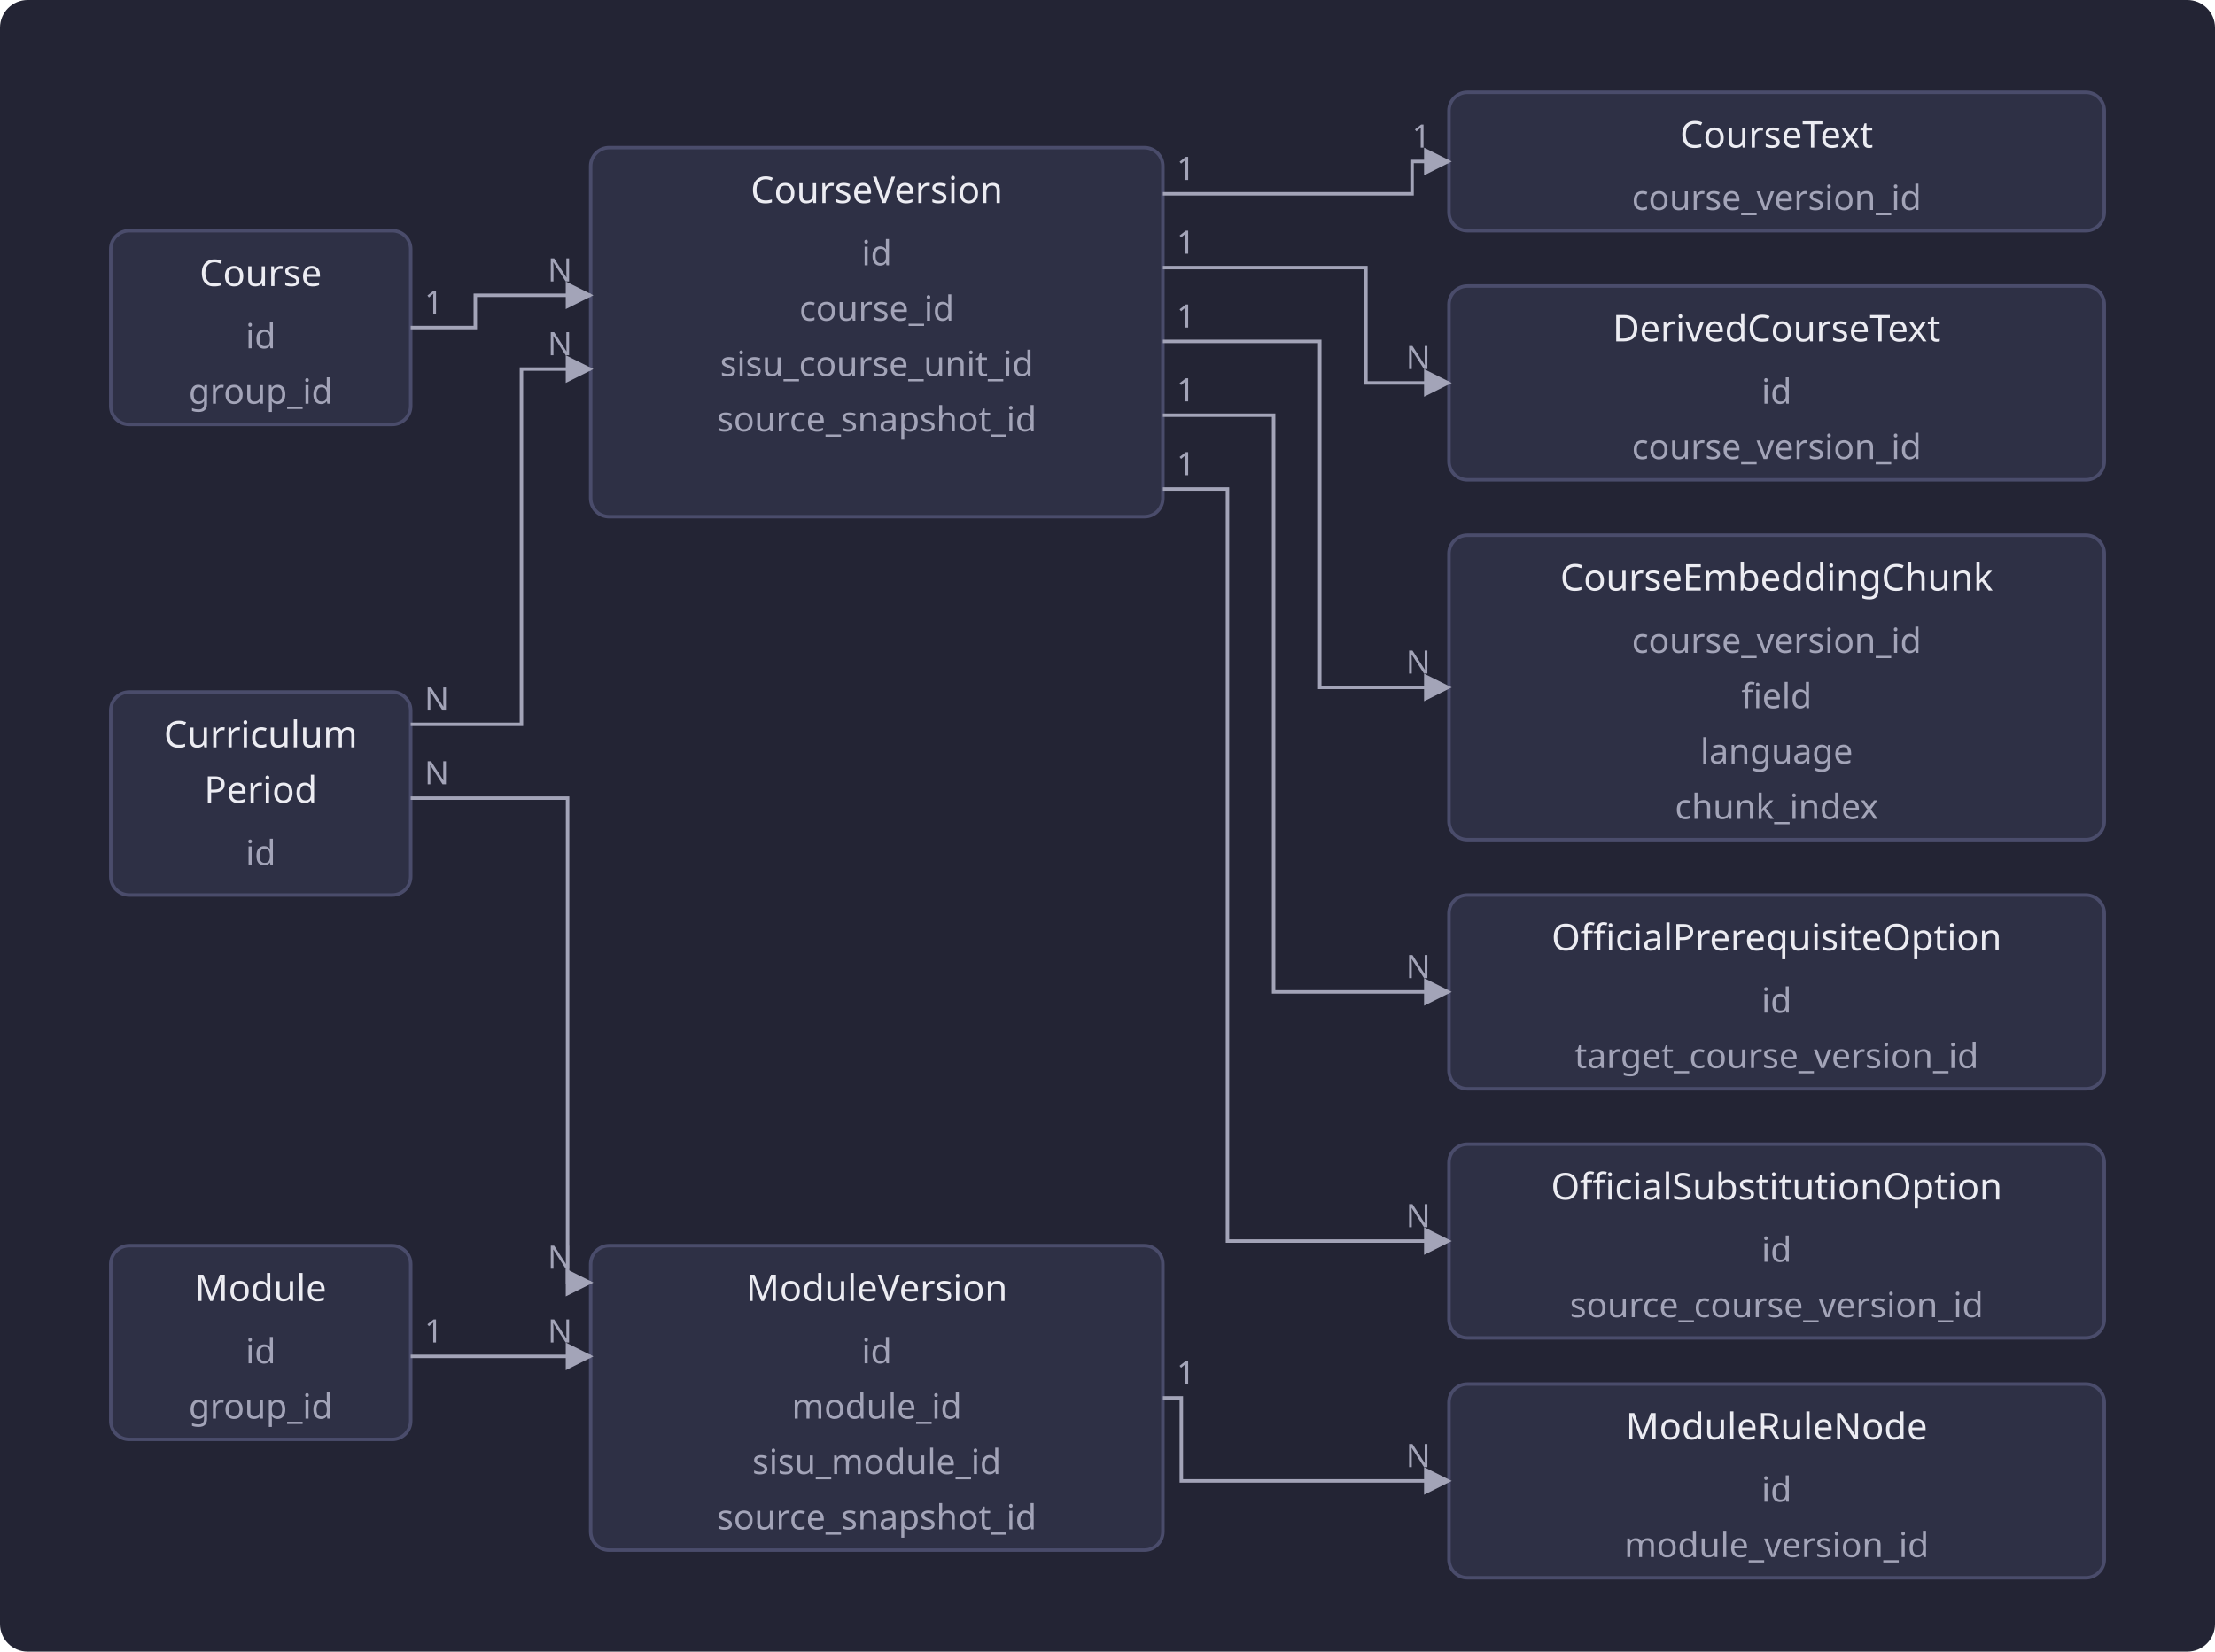
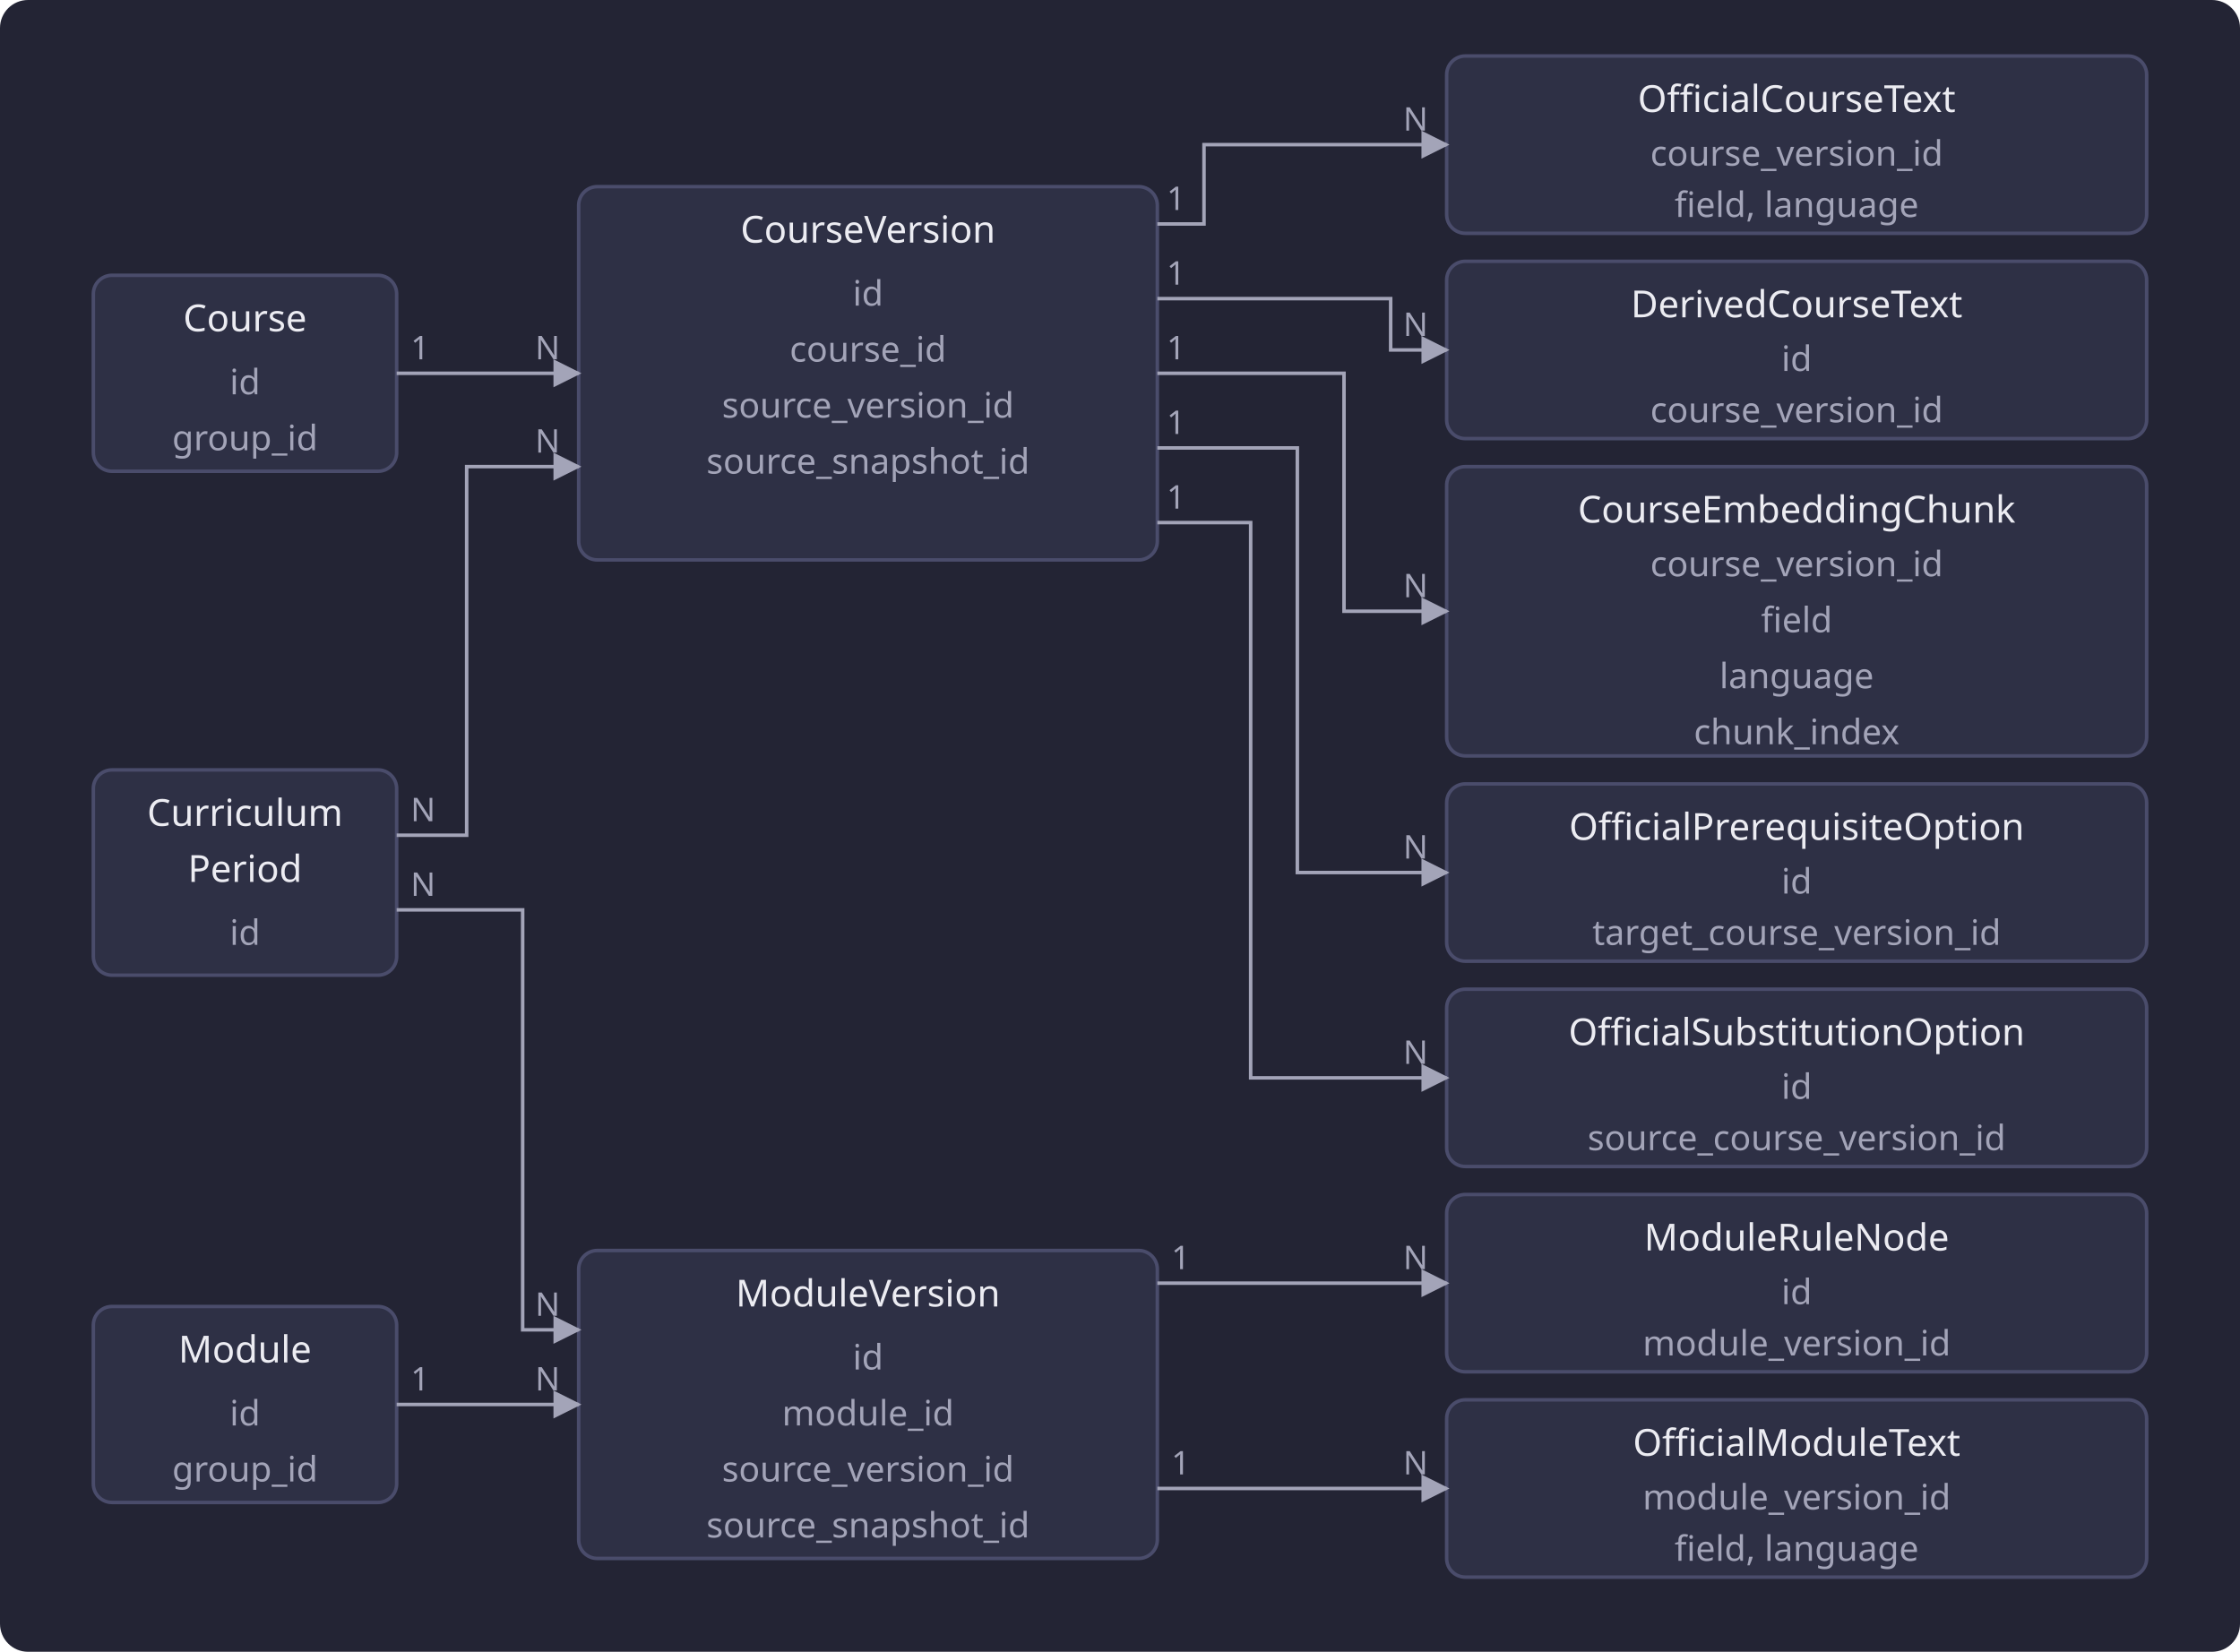
- <svg xmlns="http://www.w3.org/2000/svg" viewBox="0 0 960 716" role="img" aria-labelledby="t d" font-family="system-ui, sans-serif">
+ <svg xmlns="http://www.w3.org/2000/svg" viewBox="0 0 960 708" role="img" aria-labelledby="t d" font-family="system-ui, sans-serif">
  <defs>
    <marker id="arrow" viewBox="0 0 10 10" refX="9" refY="5" markerWidth="8" markerHeight="8" orient="auto-start-reverse">
      <path d="M0 0 L10 5 L0 10 z" fill="#a3a4b8" />
    </marker>
  </defs>
-   <rect width="960" height="716" rx="12" fill="#232434" />
-   <rect x="48" y="100" width="130" height="84" rx="8" fill="#2e3045" stroke="#4a4c6b" stroke-width="1.5" />
-   <text x="113" y="124" text-anchor="middle" font-size="16" fill="#ececf2">Course</text>
-   <text x="113" y="151" text-anchor="middle" font-size="15" fill="#a3a4b8">id</text>
-   <text x="113" y="175" text-anchor="middle" font-size="15" fill="#a3a4b8">group_id</text>
-   <rect x="48" y="300" width="130" height="88" rx="8" fill="#2e3045" stroke="#4a4c6b" stroke-width="1.5" />
-   <text x="113" y="324" text-anchor="middle" font-size="16" fill="#ececf2">Curriculum</text>
-   <text x="113" y="348" text-anchor="middle" font-size="16" fill="#ececf2">Period</text>
-   <text x="113" y="375" text-anchor="middle" font-size="15" fill="#a3a4b8">id</text>
-   <rect x="48" y="540" width="130" height="84" rx="8" fill="#2e3045" stroke="#4a4c6b" stroke-width="1.5" />
-   <text x="113" y="564" text-anchor="middle" font-size="16" fill="#ececf2">Module</text>
-   <text x="113" y="591" text-anchor="middle" font-size="15" fill="#a3a4b8">id</text>
-   <text x="113" y="615" text-anchor="middle" font-size="15" fill="#a3a4b8">group_id</text>
-   <rect x="256" y="64" width="248" height="160" rx="8" fill="#2e3045" stroke="#4a4c6b" stroke-width="1.5" />
-   <text x="380" y="88" text-anchor="middle" font-size="16" fill="#ececf2">CourseVersion</text>
-   <text x="380" y="115" text-anchor="middle" font-size="15" fill="#a3a4b8">id</text>
-   <text x="380" y="139" text-anchor="middle" font-size="15" fill="#a3a4b8">course_id</text>
-   <text x="380" y="163" text-anchor="middle" font-size="15" fill="#a3a4b8">sisu_course_unit_id</text>
-   <text x="380" y="187" text-anchor="middle" font-size="15" fill="#a3a4b8">source_snapshot_id</text>
-   <rect x="256" y="540" width="248" height="132" rx="8" fill="#2e3045" stroke="#4a4c6b" stroke-width="1.5" />
-   <text x="380" y="564" text-anchor="middle" font-size="16" fill="#ececf2">ModuleVersion</text>
-   <text x="380" y="591" text-anchor="middle" font-size="15" fill="#a3a4b8">id</text>
-   <text x="380" y="615" text-anchor="middle" font-size="15" fill="#a3a4b8">module_id</text>
-   <text x="380" y="639" text-anchor="middle" font-size="15" fill="#a3a4b8">sisu_module_id</text>
-   <text x="380" y="663" text-anchor="middle" font-size="15" fill="#a3a4b8">source_snapshot_id</text>
-   <rect x="628" y="40" width="284" height="60" rx="8" fill="#2e3045" stroke="#4a4c6b" stroke-width="1.5" />
-   <text x="770" y="64" text-anchor="middle" font-size="16" fill="#ececf2">CourseText</text>
-   <text x="770" y="91" text-anchor="middle" font-size="15" fill="#a3a4b8">course_version_id</text>
-   <rect x="628" y="124" width="284" height="84" rx="8" fill="#2e3045" stroke="#4a4c6b" stroke-width="1.5" />
-   <text x="770" y="148" text-anchor="middle" font-size="16" fill="#ececf2">DerivedCourseText</text>
-   <text x="770" y="175" text-anchor="middle" font-size="15" fill="#a3a4b8">id</text>
-   <text x="770" y="199" text-anchor="middle" font-size="15" fill="#a3a4b8">course_version_id</text>
-   <rect x="628" y="232" width="284" height="132" rx="8" fill="#2e3045" stroke="#4a4c6b" stroke-width="1.5" />
-   <text x="770" y="256" text-anchor="middle" font-size="16" fill="#ececf2">CourseEmbeddingChunk</text>
-   <text x="770" y="283" text-anchor="middle" font-size="15" fill="#a3a4b8">course_version_id</text>
-   <text x="770" y="307" text-anchor="middle" font-size="15" fill="#a3a4b8">field</text>
-   <text x="770" y="331" text-anchor="middle" font-size="15" fill="#a3a4b8">language</text>
-   <text x="770" y="355" text-anchor="middle" font-size="15" fill="#a3a4b8">chunk_index</text>
-   <rect x="628" y="388" width="284" height="84" rx="8" fill="#2e3045" stroke="#4a4c6b" stroke-width="1.5" />
-   <text x="770" y="412" text-anchor="middle" font-size="16" fill="#ececf2">OfficialPrerequisiteOption</text>
-   <text x="770" y="439" text-anchor="middle" font-size="15" fill="#a3a4b8">id</text>
-   <text x="770" y="463" text-anchor="middle" font-size="15" fill="#a3a4b8">target_course_version_id</text>
-   <rect x="628" y="496" width="284" height="84" rx="8" fill="#2e3045" stroke="#4a4c6b" stroke-width="1.5" />
-   <text x="770" y="520" text-anchor="middle" font-size="16" fill="#ececf2">OfficialSubstitutionOption</text>
-   <text x="770" y="547" text-anchor="middle" font-size="15" fill="#a3a4b8">id</text>
-   <text x="770" y="571" text-anchor="middle" font-size="15" fill="#a3a4b8">source_course_version_id</text>
-   <rect x="628" y="600" width="284" height="84" rx="8" fill="#2e3045" stroke="#4a4c6b" stroke-width="1.5" />
-   <text x="770" y="624" text-anchor="middle" font-size="16" fill="#ececf2">ModuleRuleNode</text>
-   <text x="770" y="651" text-anchor="middle" font-size="15" fill="#a3a4b8">id</text>
-   <text x="770" y="675" text-anchor="middle" font-size="15" fill="#a3a4b8">module_version_id</text>
-   <polyline points="178,142 206,142 206,128 256,128" fill="none" stroke="#a3a4b8" stroke-width="1.5" marker-end="url(#arrow)" />
-   <text x="184" y="136" font-size="14" fill="#a3a4b8">1</text>
-   <text x="248" y="122" text-anchor="end" font-size="14" fill="#a3a4b8">N</text>
-   <polyline points="178,314 226,314 226,160 256,160" fill="none" stroke="#a3a4b8" stroke-width="1.5" marker-end="url(#arrow)" />
-   <text x="184" y="308" font-size="14" fill="#a3a4b8">N</text>
-   <text x="248" y="154" text-anchor="end" font-size="14" fill="#a3a4b8">N</text>
-   <polyline points="178,346 246,346 246,556 256,556" fill="none" stroke="#a3a4b8" stroke-width="1.5" marker-end="url(#arrow)" />
-   <text x="184" y="340" font-size="14" fill="#a3a4b8">N</text>
-   <text x="248" y="550" text-anchor="end" font-size="14" fill="#a3a4b8">N</text>
-   <line x1="178" y1="588" x2="256" y2="588" fill="none" stroke="#a3a4b8" stroke-width="1.5" marker-end="url(#arrow)" />
-   <text x="184" y="582" font-size="14" fill="#a3a4b8">1</text>
-   <text x="248" y="582" text-anchor="end" font-size="14" fill="#a3a4b8">N</text>
-   <polyline points="504,84 612,84 612,70 628,70" fill="none" stroke="#a3a4b8" stroke-width="1.5" marker-end="url(#arrow)" />
-   <text x="510" y="78" font-size="14" fill="#a3a4b8">1</text>
-   <text x="620" y="64" text-anchor="end" font-size="14" fill="#a3a4b8">1</text>
-   <polyline points="504,116 592,116 592,166 628,166" fill="none" stroke="#a3a4b8" stroke-width="1.5" marker-end="url(#arrow)" />
-   <text x="510" y="110" font-size="14" fill="#a3a4b8">1</text>
-   <text x="620" y="160" text-anchor="end" font-size="14" fill="#a3a4b8">N</text>
-   <polyline points="504,148 572,148 572,298 628,298" fill="none" stroke="#a3a4b8" stroke-width="1.5" marker-end="url(#arrow)" />
-   <text x="510" y="142" font-size="14" fill="#a3a4b8">1</text>
-   <text x="620" y="292" text-anchor="end" font-size="14" fill="#a3a4b8">N</text>
-   <polyline points="504,180 552,180 552,430 628,430" fill="none" stroke="#a3a4b8" stroke-width="1.5" marker-end="url(#arrow)" />
-   <text x="510" y="174" font-size="14" fill="#a3a4b8">1</text>
-   <text x="620" y="424" text-anchor="end" font-size="14" fill="#a3a4b8">N</text>
-   <polyline points="504,212 532,212 532,538 628,538" fill="none" stroke="#a3a4b8" stroke-width="1.5" marker-end="url(#arrow)" />
-   <text x="510" y="206" font-size="14" fill="#a3a4b8">1</text>
-   <text x="620" y="532" text-anchor="end" font-size="14" fill="#a3a4b8">N</text>
-   <polyline points="504,606 512,606 512,642 628,642" fill="none" stroke="#a3a4b8" stroke-width="1.5" marker-end="url(#arrow)" />
-   <text x="510" y="600" font-size="14" fill="#a3a4b8">1</text>
-   <text x="620" y="636" text-anchor="end" font-size="14" fill="#a3a4b8">N</text>
+   <rect width="960" height="708" rx="12" fill="#232434" />
+   <rect x="40" y="118" width="130" height="84" rx="8" fill="#2e3045" stroke="#4a4c6b" stroke-width="1.5" />
+   <text x="105" y="142" text-anchor="middle" font-size="16" fill="#ececf2">Course</text>
+   <text x="105" y="169" text-anchor="middle" font-size="15" fill="#a3a4b8">id</text>
+   <text x="105" y="193" text-anchor="middle" font-size="15" fill="#a3a4b8">group_id</text>
+   <rect x="40" y="330" width="130" height="88" rx="8" fill="#2e3045" stroke="#4a4c6b" stroke-width="1.5" />
+   <text x="105" y="354" text-anchor="middle" font-size="16" fill="#ececf2">Curriculum</text>
+   <text x="105" y="378" text-anchor="middle" font-size="16" fill="#ececf2">Period</text>
+   <text x="105" y="405" text-anchor="middle" font-size="15" fill="#a3a4b8">id</text>
+   <rect x="40" y="560" width="130" height="84" rx="8" fill="#2e3045" stroke="#4a4c6b" stroke-width="1.5" />
+   <text x="105" y="584" text-anchor="middle" font-size="16" fill="#ececf2">Module</text>
+   <text x="105" y="611" text-anchor="middle" font-size="15" fill="#a3a4b8">id</text>
+   <text x="105" y="635" text-anchor="middle" font-size="15" fill="#a3a4b8">group_id</text>
+   <rect x="248" y="80" width="248" height="160" rx="8" fill="#2e3045" stroke="#4a4c6b" stroke-width="1.5" />
+   <text x="372" y="104" text-anchor="middle" font-size="16" fill="#ececf2">CourseVersion</text>
+   <text x="372" y="131" text-anchor="middle" font-size="15" fill="#a3a4b8">id</text>
+   <text x="372" y="155" text-anchor="middle" font-size="15" fill="#a3a4b8">course_id</text>
+   <text x="372" y="179" text-anchor="middle" font-size="15" fill="#a3a4b8">source_version_id</text>
+   <text x="372" y="203" text-anchor="middle" font-size="15" fill="#a3a4b8">source_snapshot_id</text>
+   <rect x="248" y="536" width="248" height="132" rx="8" fill="#2e3045" stroke="#4a4c6b" stroke-width="1.5" />
+   <text x="372" y="560" text-anchor="middle" font-size="16" fill="#ececf2">ModuleVersion</text>
+   <text x="372" y="587" text-anchor="middle" font-size="15" fill="#a3a4b8">id</text>
+   <text x="372" y="611" text-anchor="middle" font-size="15" fill="#a3a4b8">module_id</text>
+   <text x="372" y="635" text-anchor="middle" font-size="15" fill="#a3a4b8">source_version_id</text>
+   <text x="372" y="659" text-anchor="middle" font-size="15" fill="#a3a4b8">source_snapshot_id</text>
+   <rect x="620" y="24" width="300" height="76" rx="8" fill="#2e3045" stroke="#4a4c6b" stroke-width="1.5" />
+   <text x="770" y="48" text-anchor="middle" font-size="16" fill="#ececf2">OfficialCourseText</text>
+   <text x="770" y="71" text-anchor="middle" font-size="15" fill="#a3a4b8">course_version_id</text>
+   <text x="770" y="93" text-anchor="middle" font-size="15" fill="#a3a4b8">field, language</text>
+   <rect x="620" y="112" width="300" height="76" rx="8" fill="#2e3045" stroke="#4a4c6b" stroke-width="1.5" />
+   <text x="770" y="136" text-anchor="middle" font-size="16" fill="#ececf2">DerivedCourseText</text>
+   <text x="770" y="159" text-anchor="middle" font-size="15" fill="#a3a4b8">id</text>
+   <text x="770" y="181" text-anchor="middle" font-size="15" fill="#a3a4b8">course_version_id</text>
+   <rect x="620" y="200" width="300" height="124" rx="8" fill="#2e3045" stroke="#4a4c6b" stroke-width="1.5" />
+   <text x="770" y="224" text-anchor="middle" font-size="16" fill="#ececf2">CourseEmbeddingChunk</text>
+   <text x="770" y="247" text-anchor="middle" font-size="15" fill="#a3a4b8">course_version_id</text>
+   <text x="770" y="271" text-anchor="middle" font-size="15" fill="#a3a4b8">field</text>
+   <text x="770" y="295" text-anchor="middle" font-size="15" fill="#a3a4b8">language</text>
+   <text x="770" y="319" text-anchor="middle" font-size="15" fill="#a3a4b8">chunk_index</text>
+   <rect x="620" y="336" width="300" height="76" rx="8" fill="#2e3045" stroke="#4a4c6b" stroke-width="1.5" />
+   <text x="770" y="360" text-anchor="middle" font-size="16" fill="#ececf2">OfficialPrerequisiteOption</text>
+   <text x="770" y="383" text-anchor="middle" font-size="15" fill="#a3a4b8">id</text>
+   <text x="770" y="405" text-anchor="middle" font-size="15" fill="#a3a4b8">target_course_version_id</text>
+   <rect x="620" y="424" width="300" height="76" rx="8" fill="#2e3045" stroke="#4a4c6b" stroke-width="1.5" />
+   <text x="770" y="448" text-anchor="middle" font-size="16" fill="#ececf2">OfficialSubstitutionOption</text>
+   <text x="770" y="471" text-anchor="middle" font-size="15" fill="#a3a4b8">id</text>
+   <text x="770" y="493" text-anchor="middle" font-size="15" fill="#a3a4b8">source_course_version_id</text>
+   <rect x="620" y="512" width="300" height="76" rx="8" fill="#2e3045" stroke="#4a4c6b" stroke-width="1.5" />
+   <text x="770" y="536" text-anchor="middle" font-size="16" fill="#ececf2">ModuleRuleNode</text>
+   <text x="770" y="559" text-anchor="middle" font-size="15" fill="#a3a4b8">id</text>
+   <text x="770" y="581" text-anchor="middle" font-size="15" fill="#a3a4b8">module_version_id</text>
+   <rect x="620" y="600" width="300" height="76" rx="8" fill="#2e3045" stroke="#4a4c6b" stroke-width="1.5" />
+   <text x="770" y="624" text-anchor="middle" font-size="16" fill="#ececf2">OfficialModuleText</text>
+   <text x="770" y="647" text-anchor="middle" font-size="15" fill="#a3a4b8">module_version_id</text>
+   <text x="770" y="669" text-anchor="middle" font-size="15" fill="#a3a4b8">field, language</text>
+   <line x1="170" y1="160" x2="248" y2="160" fill="none" stroke="#a3a4b8" stroke-width="1.5" marker-end="url(#arrow)" />
+   <text x="176" y="154" font-size="14" fill="#a3a4b8">1</text>
+   <text x="240" y="154" text-anchor="end" font-size="14" fill="#a3a4b8">N</text>
+   <polyline points="170,358 200,358 200,200 248,200" fill="none" stroke="#a3a4b8" stroke-width="1.5" marker-end="url(#arrow)" />
+   <text x="176" y="352" font-size="14" fill="#a3a4b8">N</text>
+   <text x="240" y="194" text-anchor="end" font-size="14" fill="#a3a4b8">N</text>
+   <polyline points="170,390 224,390 224,570 248,570" fill="none" stroke="#a3a4b8" stroke-width="1.5" marker-end="url(#arrow)" />
+   <text x="176" y="384" font-size="14" fill="#a3a4b8">N</text>
+   <text x="240" y="564" text-anchor="end" font-size="14" fill="#a3a4b8">N</text>
+   <line x1="170" y1="602" x2="248" y2="602" fill="none" stroke="#a3a4b8" stroke-width="1.5" marker-end="url(#arrow)" />
+   <text x="176" y="596" font-size="14" fill="#a3a4b8">1</text>
+   <text x="240" y="596" text-anchor="end" font-size="14" fill="#a3a4b8">N</text>
+   <polyline points="496,96 516,96 516,62 620,62" fill="none" stroke="#a3a4b8" stroke-width="1.5" marker-end="url(#arrow)" />
+   <text x="500" y="90" font-size="14" fill="#a3a4b8">1</text>
+   <text x="612" y="56" text-anchor="end" font-size="14" fill="#a3a4b8">N</text>
+   <polyline points="496,128 596,128 596,150 620,150" fill="none" stroke="#a3a4b8" stroke-width="1.5" marker-end="url(#arrow)" />
+   <text x="500" y="122" font-size="14" fill="#a3a4b8">1</text>
+   <text x="612" y="144" text-anchor="end" font-size="14" fill="#a3a4b8">N</text>
+   <polyline points="496,160 576,160 576,262 620,262" fill="none" stroke="#a3a4b8" stroke-width="1.5" marker-end="url(#arrow)" />
+   <text x="500" y="154" font-size="14" fill="#a3a4b8">1</text>
+   <text x="612" y="256" text-anchor="end" font-size="14" fill="#a3a4b8">N</text>
+   <polyline points="496,192 556,192 556,374 620,374" fill="none" stroke="#a3a4b8" stroke-width="1.5" marker-end="url(#arrow)" />
+   <text x="500" y="186" font-size="14" fill="#a3a4b8">1</text>
+   <text x="612" y="368" text-anchor="end" font-size="14" fill="#a3a4b8">N</text>
+   <polyline points="496,224 536,224 536,462 620,462" fill="none" stroke="#a3a4b8" stroke-width="1.5" marker-end="url(#arrow)" />
+   <text x="500" y="218" font-size="14" fill="#a3a4b8">1</text>
+   <text x="612" y="456" text-anchor="end" font-size="14" fill="#a3a4b8">N</text>
+   <line x1="496" y1="550" x2="620" y2="550" fill="none" stroke="#a3a4b8" stroke-width="1.5" marker-end="url(#arrow)" />
+   <text x="502" y="544" font-size="14" fill="#a3a4b8">1</text>
+   <text x="612" y="544" text-anchor="end" font-size="14" fill="#a3a4b8">N</text>
+   <line x1="496" y1="638" x2="620" y2="638" fill="none" stroke="#a3a4b8" stroke-width="1.5" marker-end="url(#arrow)" />
+   <text x="502" y="632" font-size="14" fill="#a3a4b8">1</text>
+   <text x="612" y="632" text-anchor="end" font-size="14" fill="#a3a4b8">N</text>
</svg>
